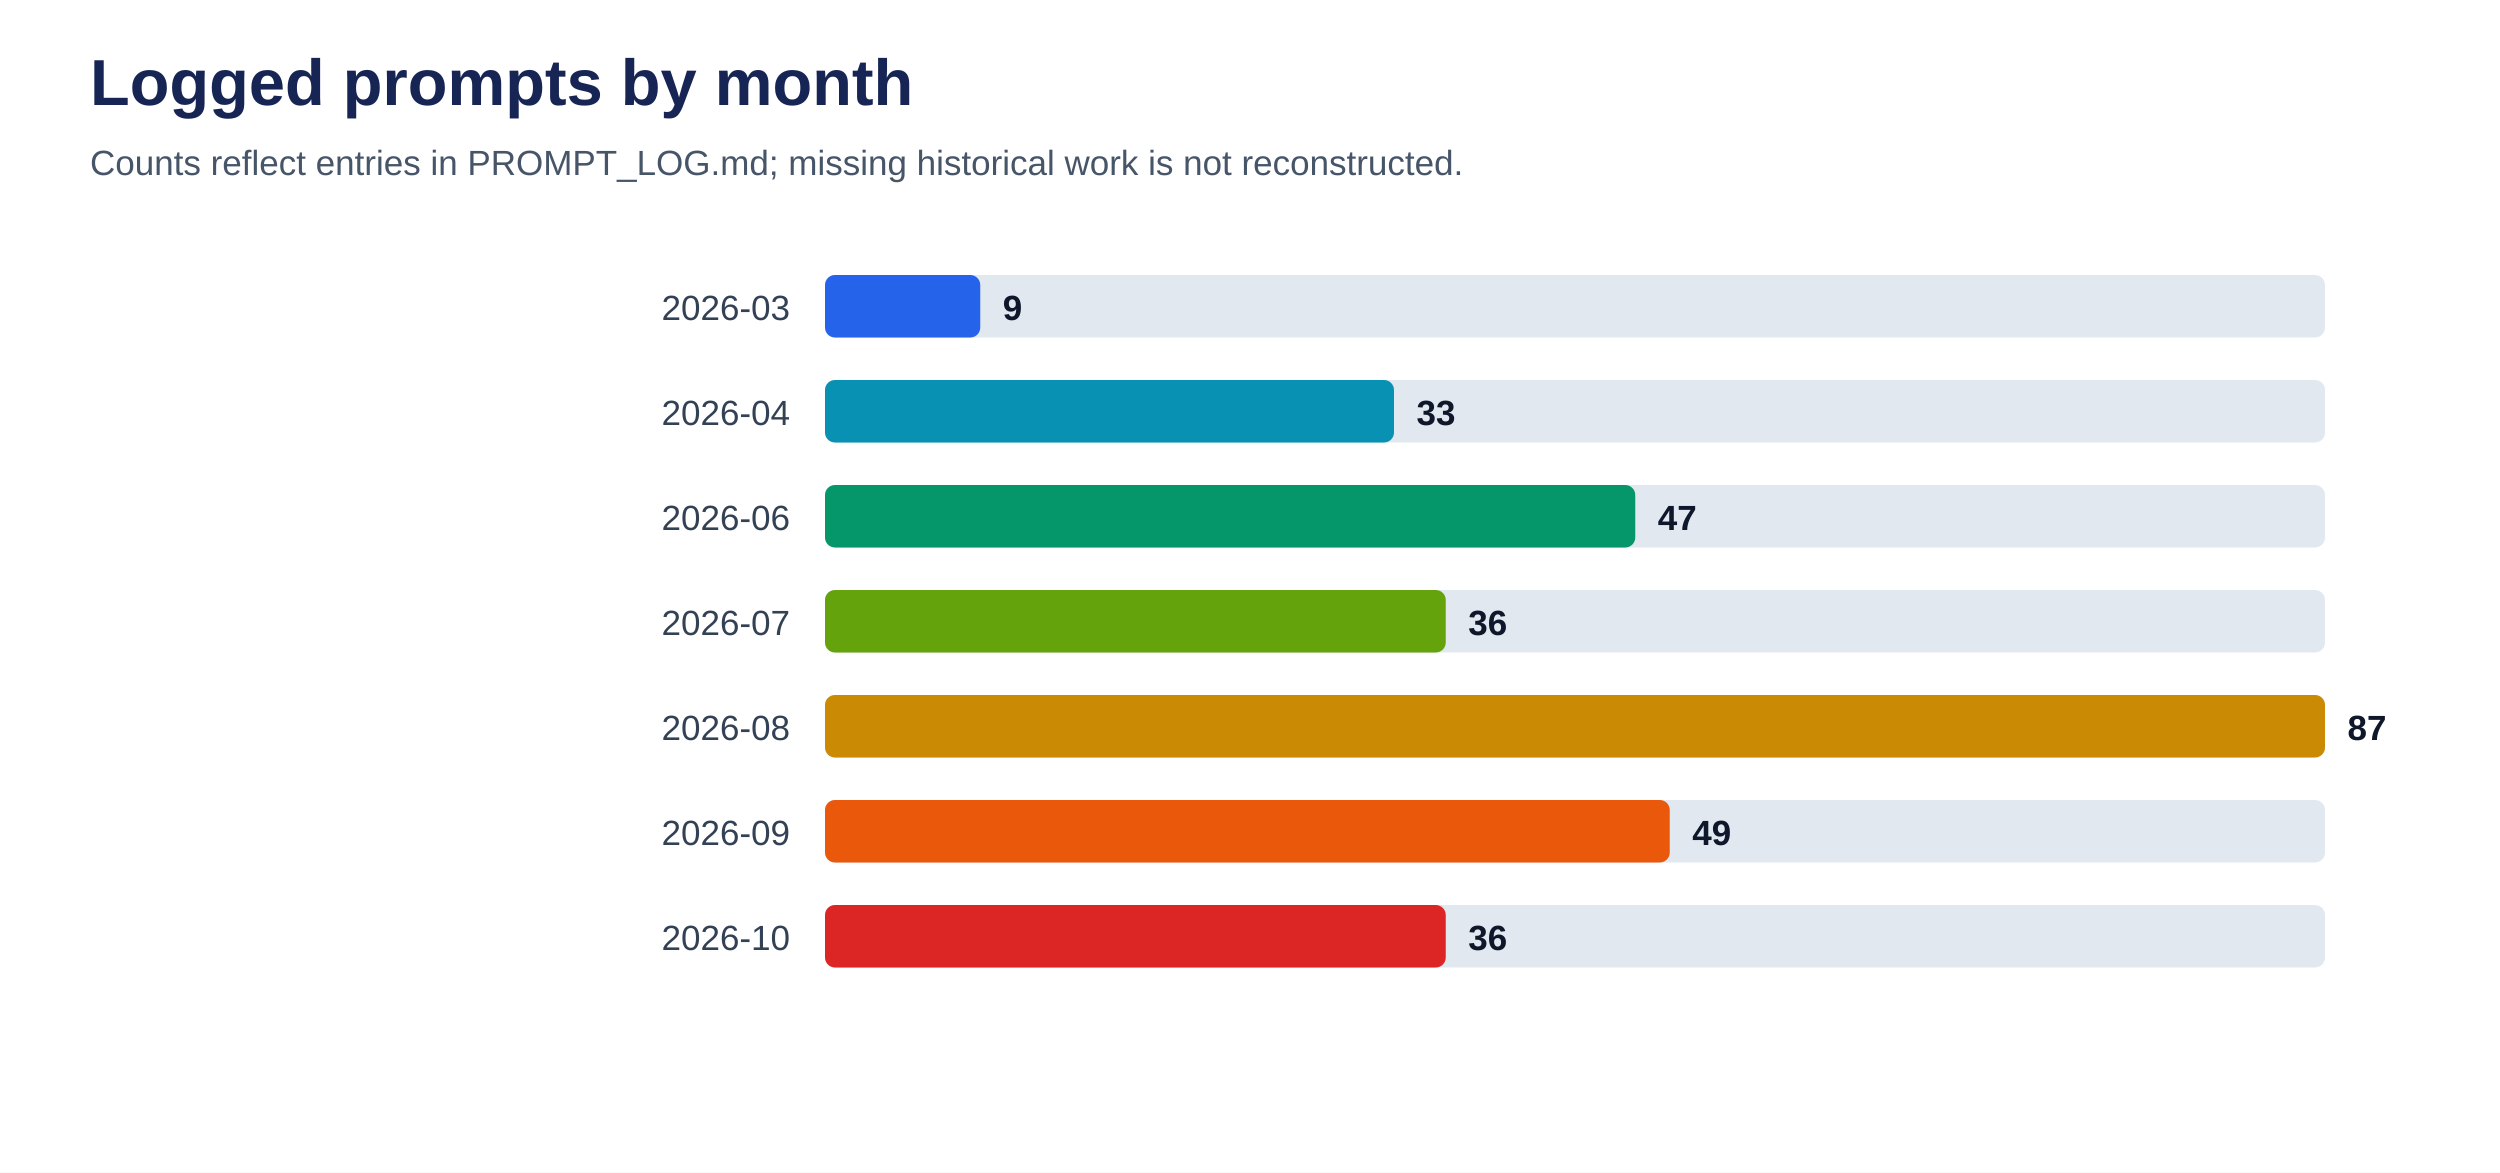
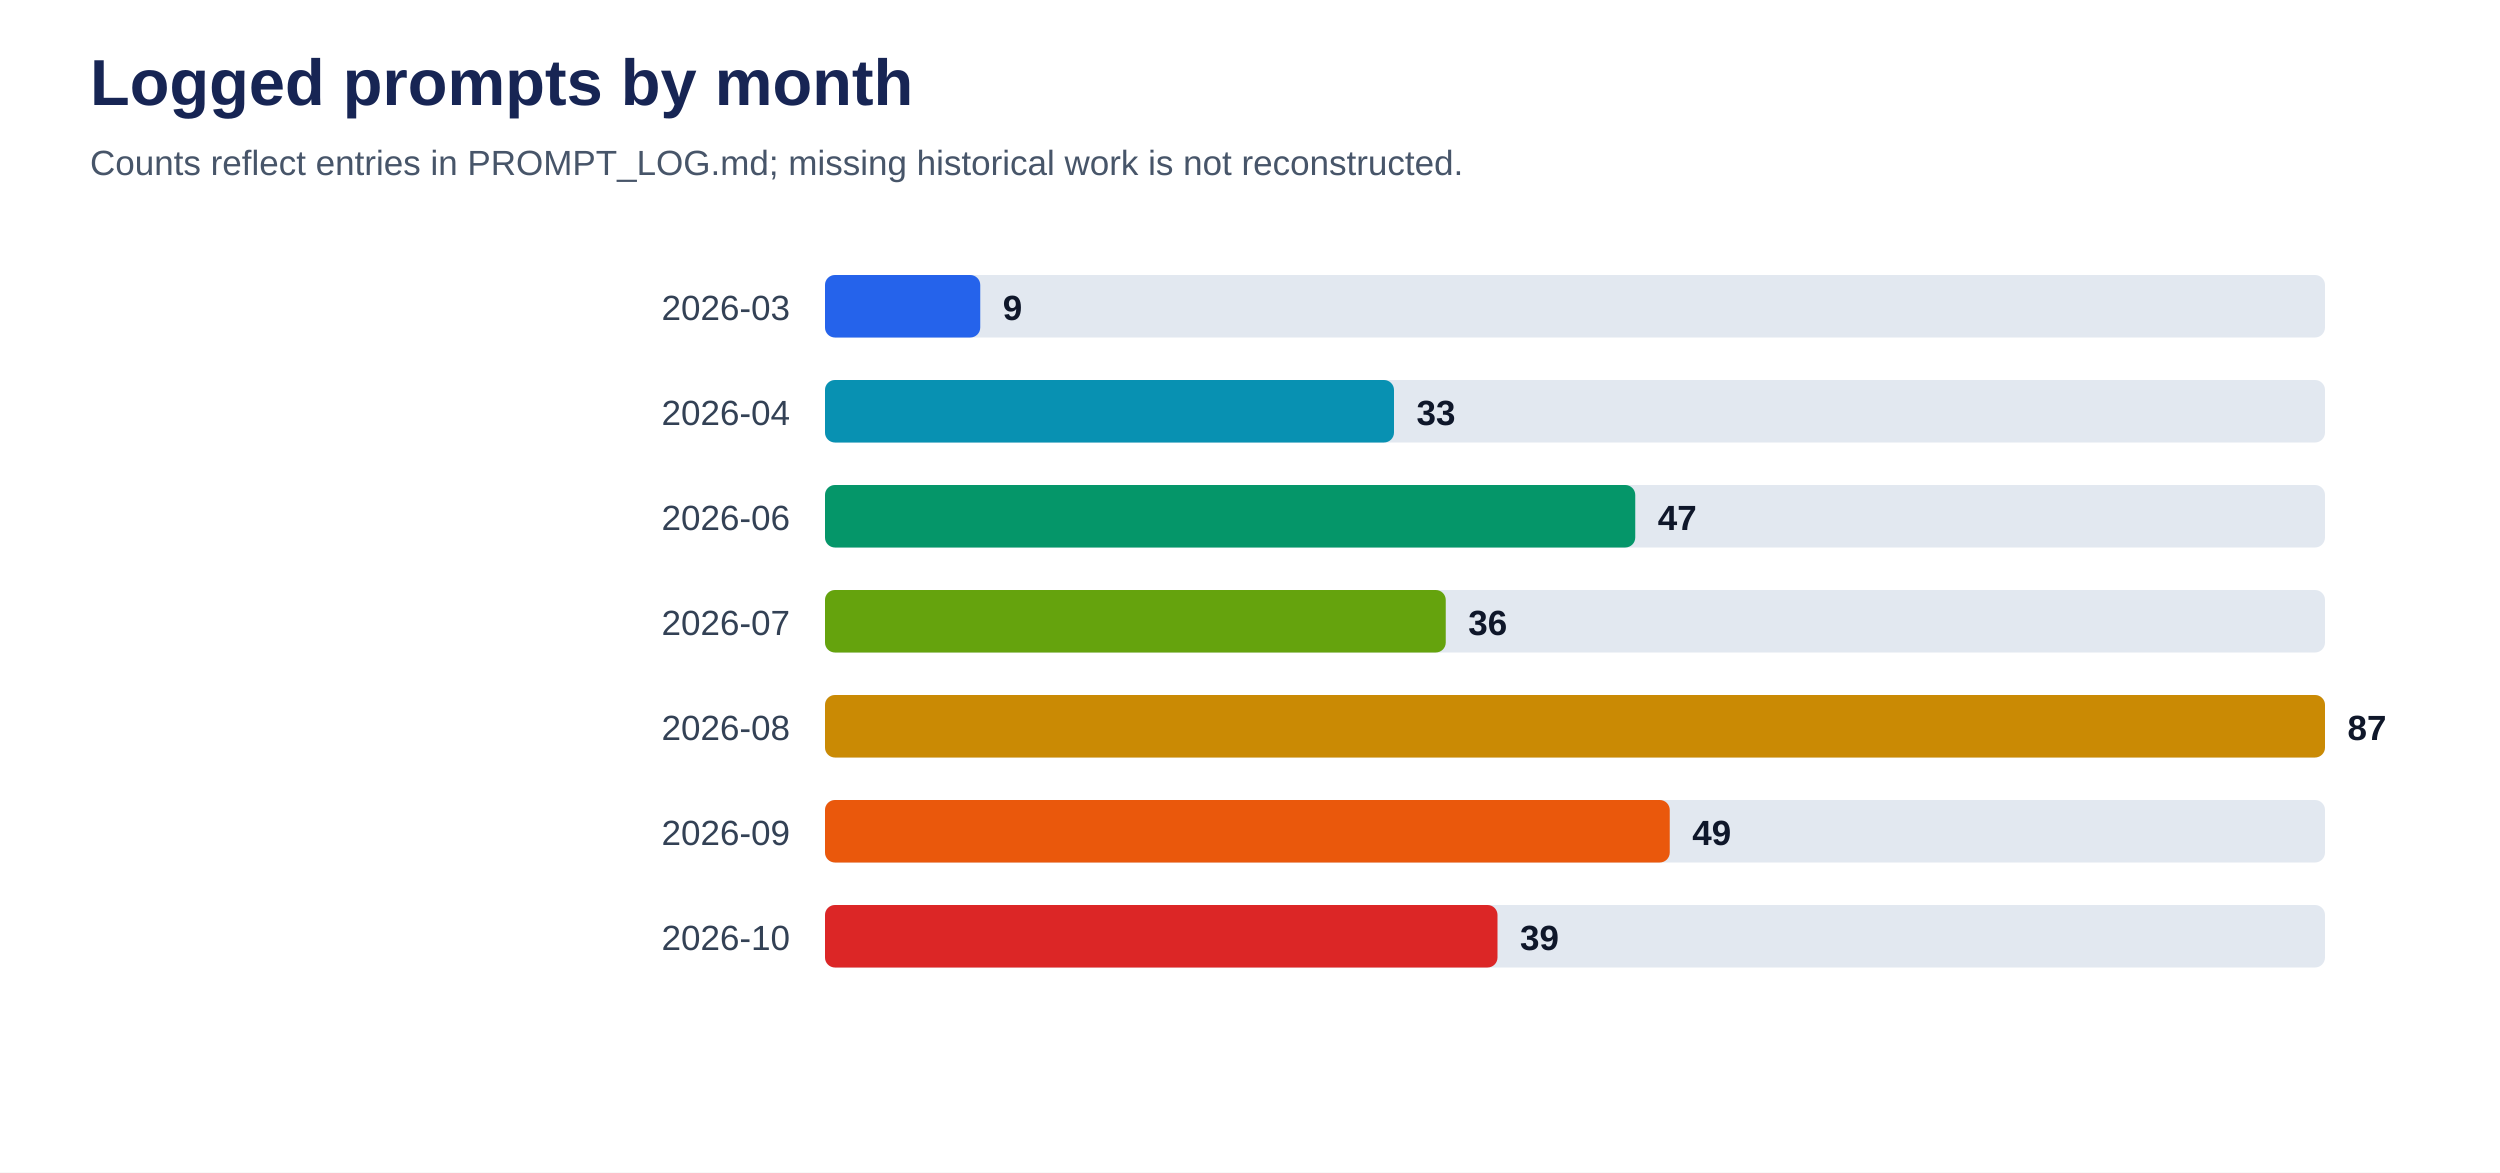
<svg xmlns="http://www.w3.org/2000/svg" viewBox="0 0 1000 469" role="img" aria-labelledby="title desc">
  <rect width="100%" height="100%" fill="#ffffff" />
  <text x="36" y="42" font-family="Arial, sans-serif" font-size="26" font-weight="700" fill="#172554">Logged prompts by month</text>
  <text x="36" y="70" font-family="Arial, sans-serif" font-size="14" fill="#475569">Counts reflect entries in PROMPT_LOG.md; missing historical work is not reconstructed.</text>
  <text x="316" y="128" text-anchor="end" font-family="Arial, sans-serif" font-size="14" fill="#334155">2026-03</text>
  <rect x="330" y="110" width="600" height="25" rx="4" fill="#e2e8f0" />
  <rect x="330" y="110" width="62.1" height="25" rx="4" fill="#2563eb" />
  <text x="401.1" y="128" font-family="Arial, sans-serif" font-size="14" font-weight="700" fill="#0f172a">9</text>
  <text x="316" y="170" text-anchor="end" font-family="Arial, sans-serif" font-size="14" fill="#334155">2026-04</text>
  <rect x="330" y="152" width="600" height="25" rx="4" fill="#e2e8f0" />
  <rect x="330" y="152" width="227.6" height="25" rx="4" fill="#0891b2" />
  <text x="566.6" y="170" font-family="Arial, sans-serif" font-size="14" font-weight="700" fill="#0f172a">33</text>
  <text x="316" y="212" text-anchor="end" font-family="Arial, sans-serif" font-size="14" fill="#334155">2026-06</text>
  <rect x="330" y="194" width="600" height="25" rx="4" fill="#e2e8f0" />
  <rect x="330" y="194" width="324.1" height="25" rx="4" fill="#059669" />
  <text x="663.1" y="212" font-family="Arial, sans-serif" font-size="14" font-weight="700" fill="#0f172a">47</text>
  <text x="316" y="254" text-anchor="end" font-family="Arial, sans-serif" font-size="14" fill="#334155">2026-07</text>
  <rect x="330" y="236" width="600" height="25" rx="4" fill="#e2e8f0" />
  <rect x="330" y="236" width="248.3" height="25" rx="4" fill="#65a30d" />
  <text x="587.3" y="254" font-family="Arial, sans-serif" font-size="14" font-weight="700" fill="#0f172a">36</text>
  <text x="316" y="296" text-anchor="end" font-family="Arial, sans-serif" font-size="14" fill="#334155">2026-08</text>
  <rect x="330" y="278" width="600" height="25" rx="4" fill="#e2e8f0" />
  <rect x="330" y="278" width="600.0" height="25" rx="4" fill="#ca8a04" />
  <text x="939.0" y="296" font-family="Arial, sans-serif" font-size="14" font-weight="700" fill="#0f172a">87</text>
  <text x="316" y="338" text-anchor="end" font-family="Arial, sans-serif" font-size="14" fill="#334155">2026-09</text>
  <rect x="330" y="320" width="600" height="25" rx="4" fill="#e2e8f0" />
  <rect x="330" y="320" width="337.9" height="25" rx="4" fill="#ea580c" />
  <text x="676.9" y="338" font-family="Arial, sans-serif" font-size="14" font-weight="700" fill="#0f172a">49</text>
  <text x="316" y="380" text-anchor="end" font-family="Arial, sans-serif" font-size="14" fill="#334155">2026-10</text>
  <rect x="330" y="362" width="600" height="25" rx="4" fill="#e2e8f0" />
-   <rect x="330" y="362" width="248.3" height="25" rx="4" fill="#dc2626" />
-   <text x="587.3" y="380" font-family="Arial, sans-serif" font-size="14" font-weight="700" fill="#0f172a">36</text>
+   <rect x="330" y="362" width="269.0" height="25" rx="4" fill="#dc2626" />
+   <text x="608.0" y="380" font-family="Arial, sans-serif" font-size="14" font-weight="700" fill="#0f172a">39</text>
</svg>
